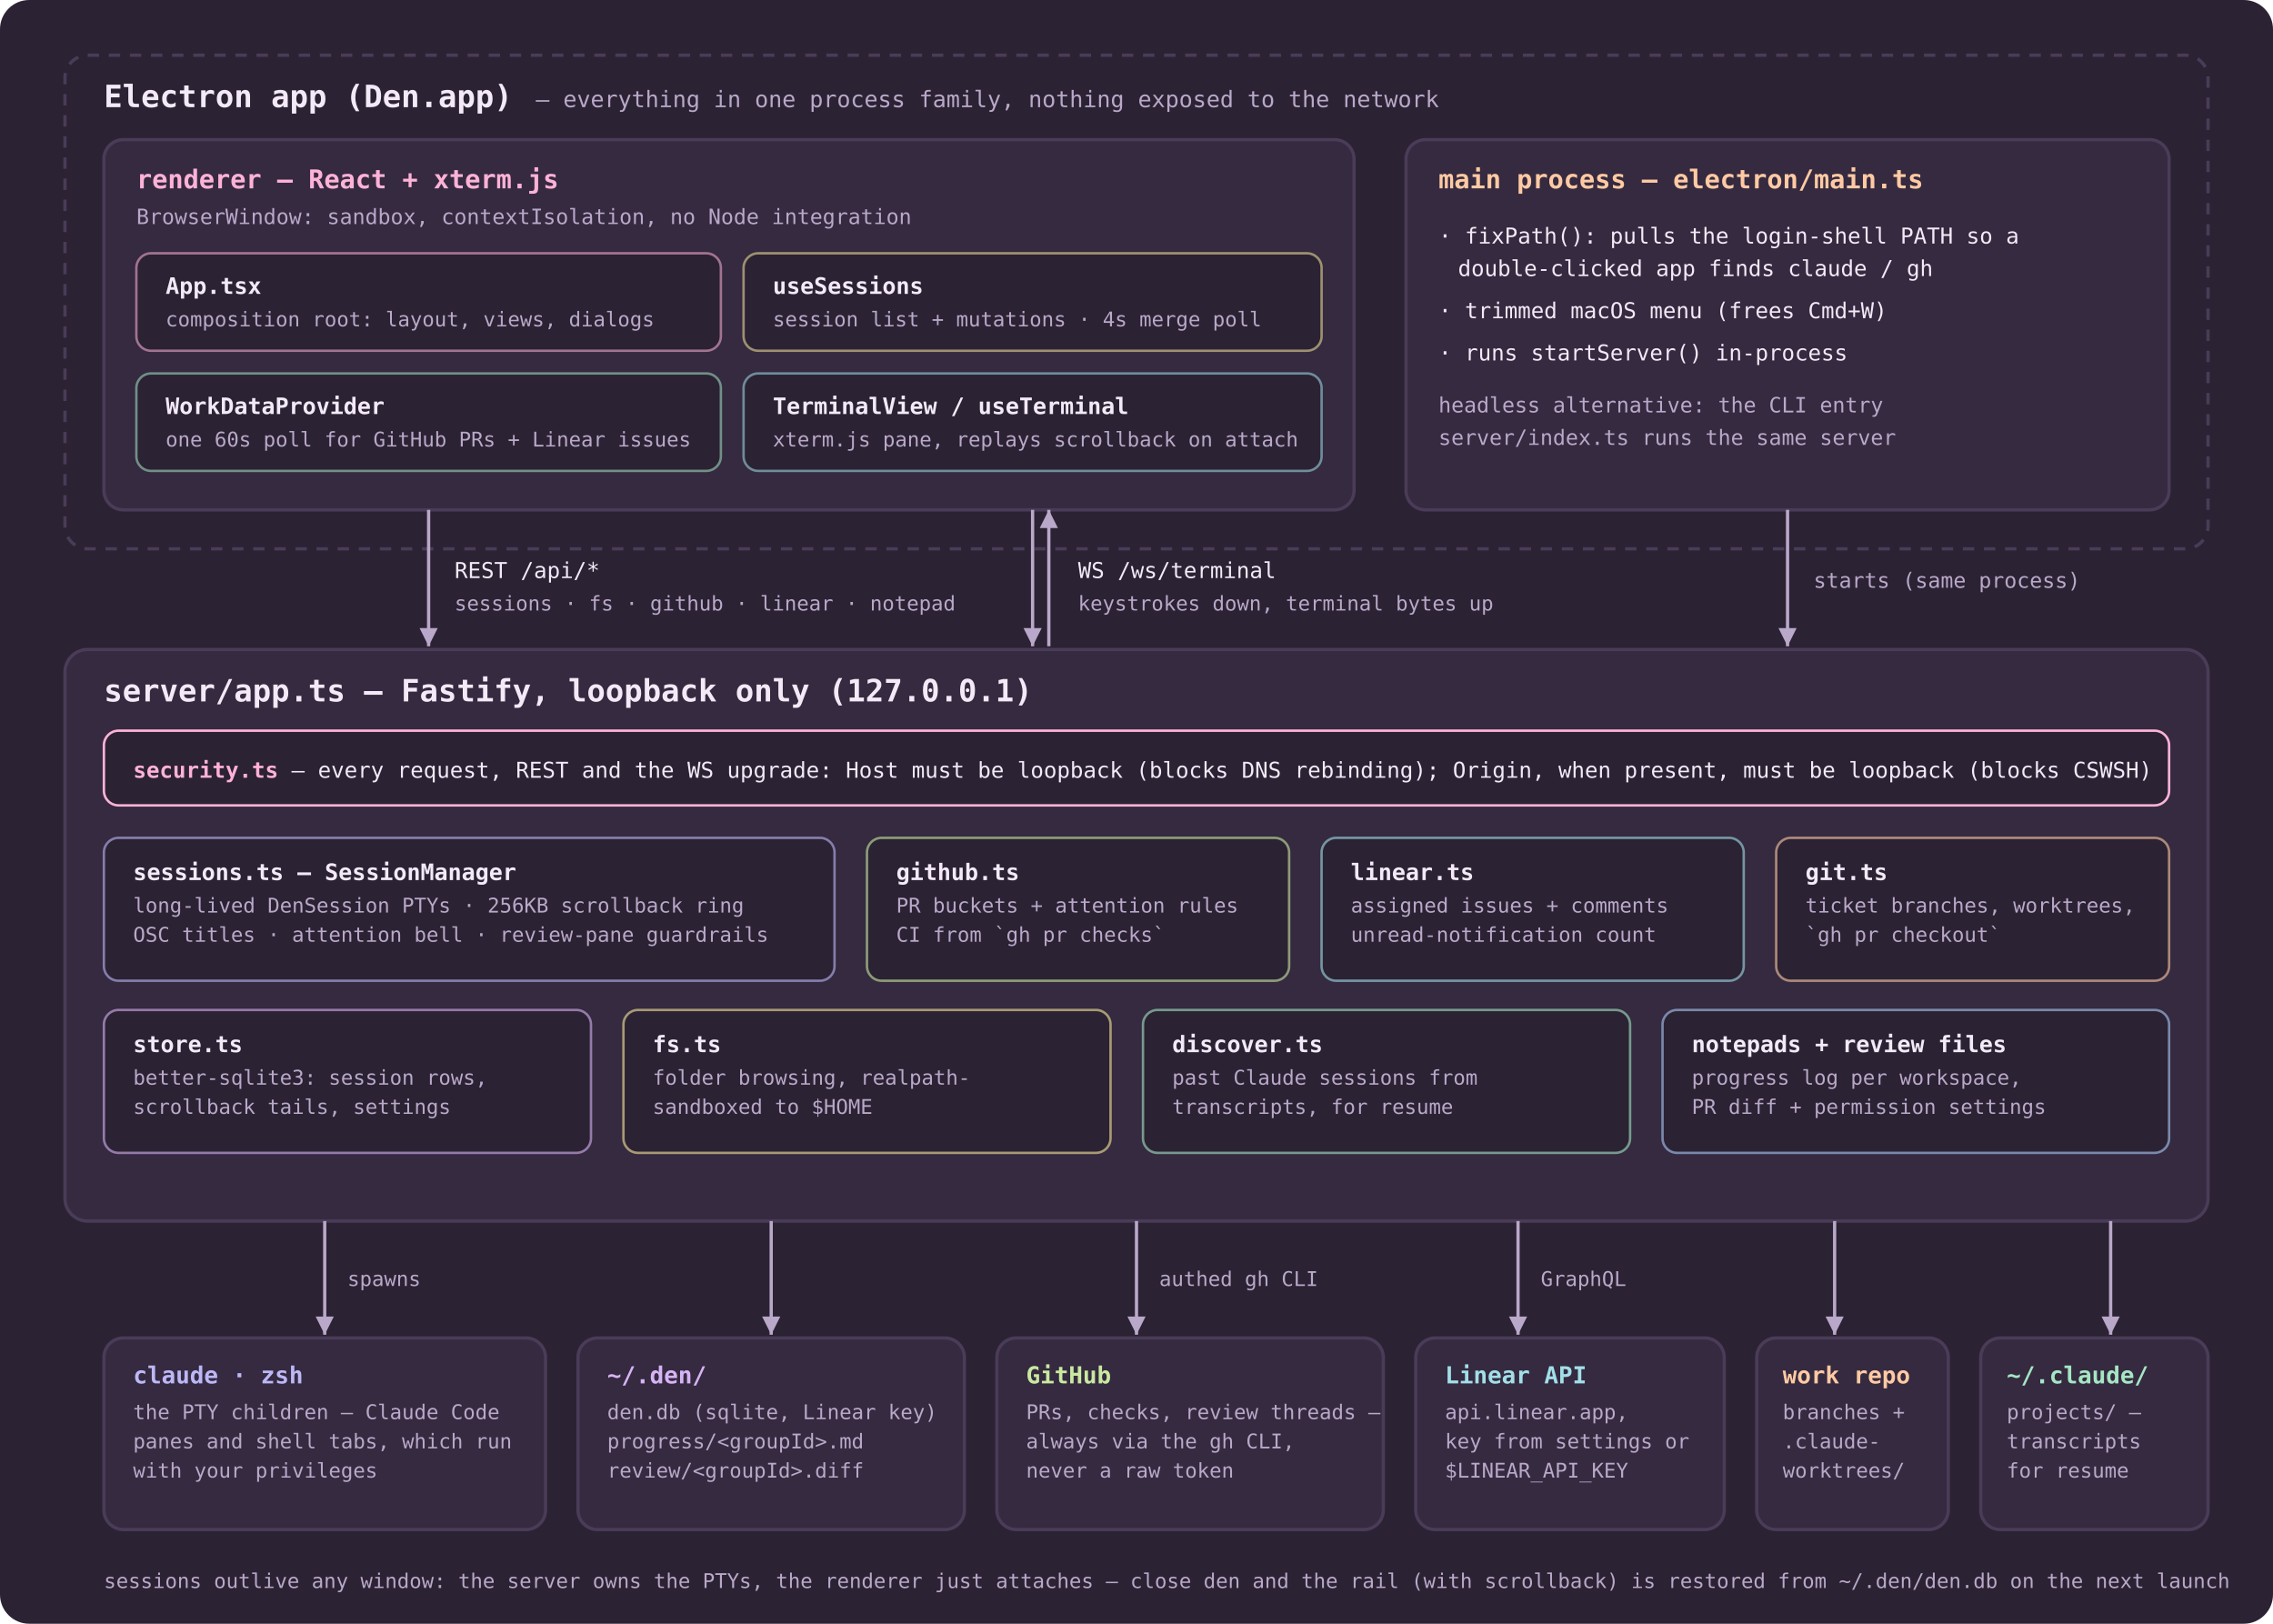
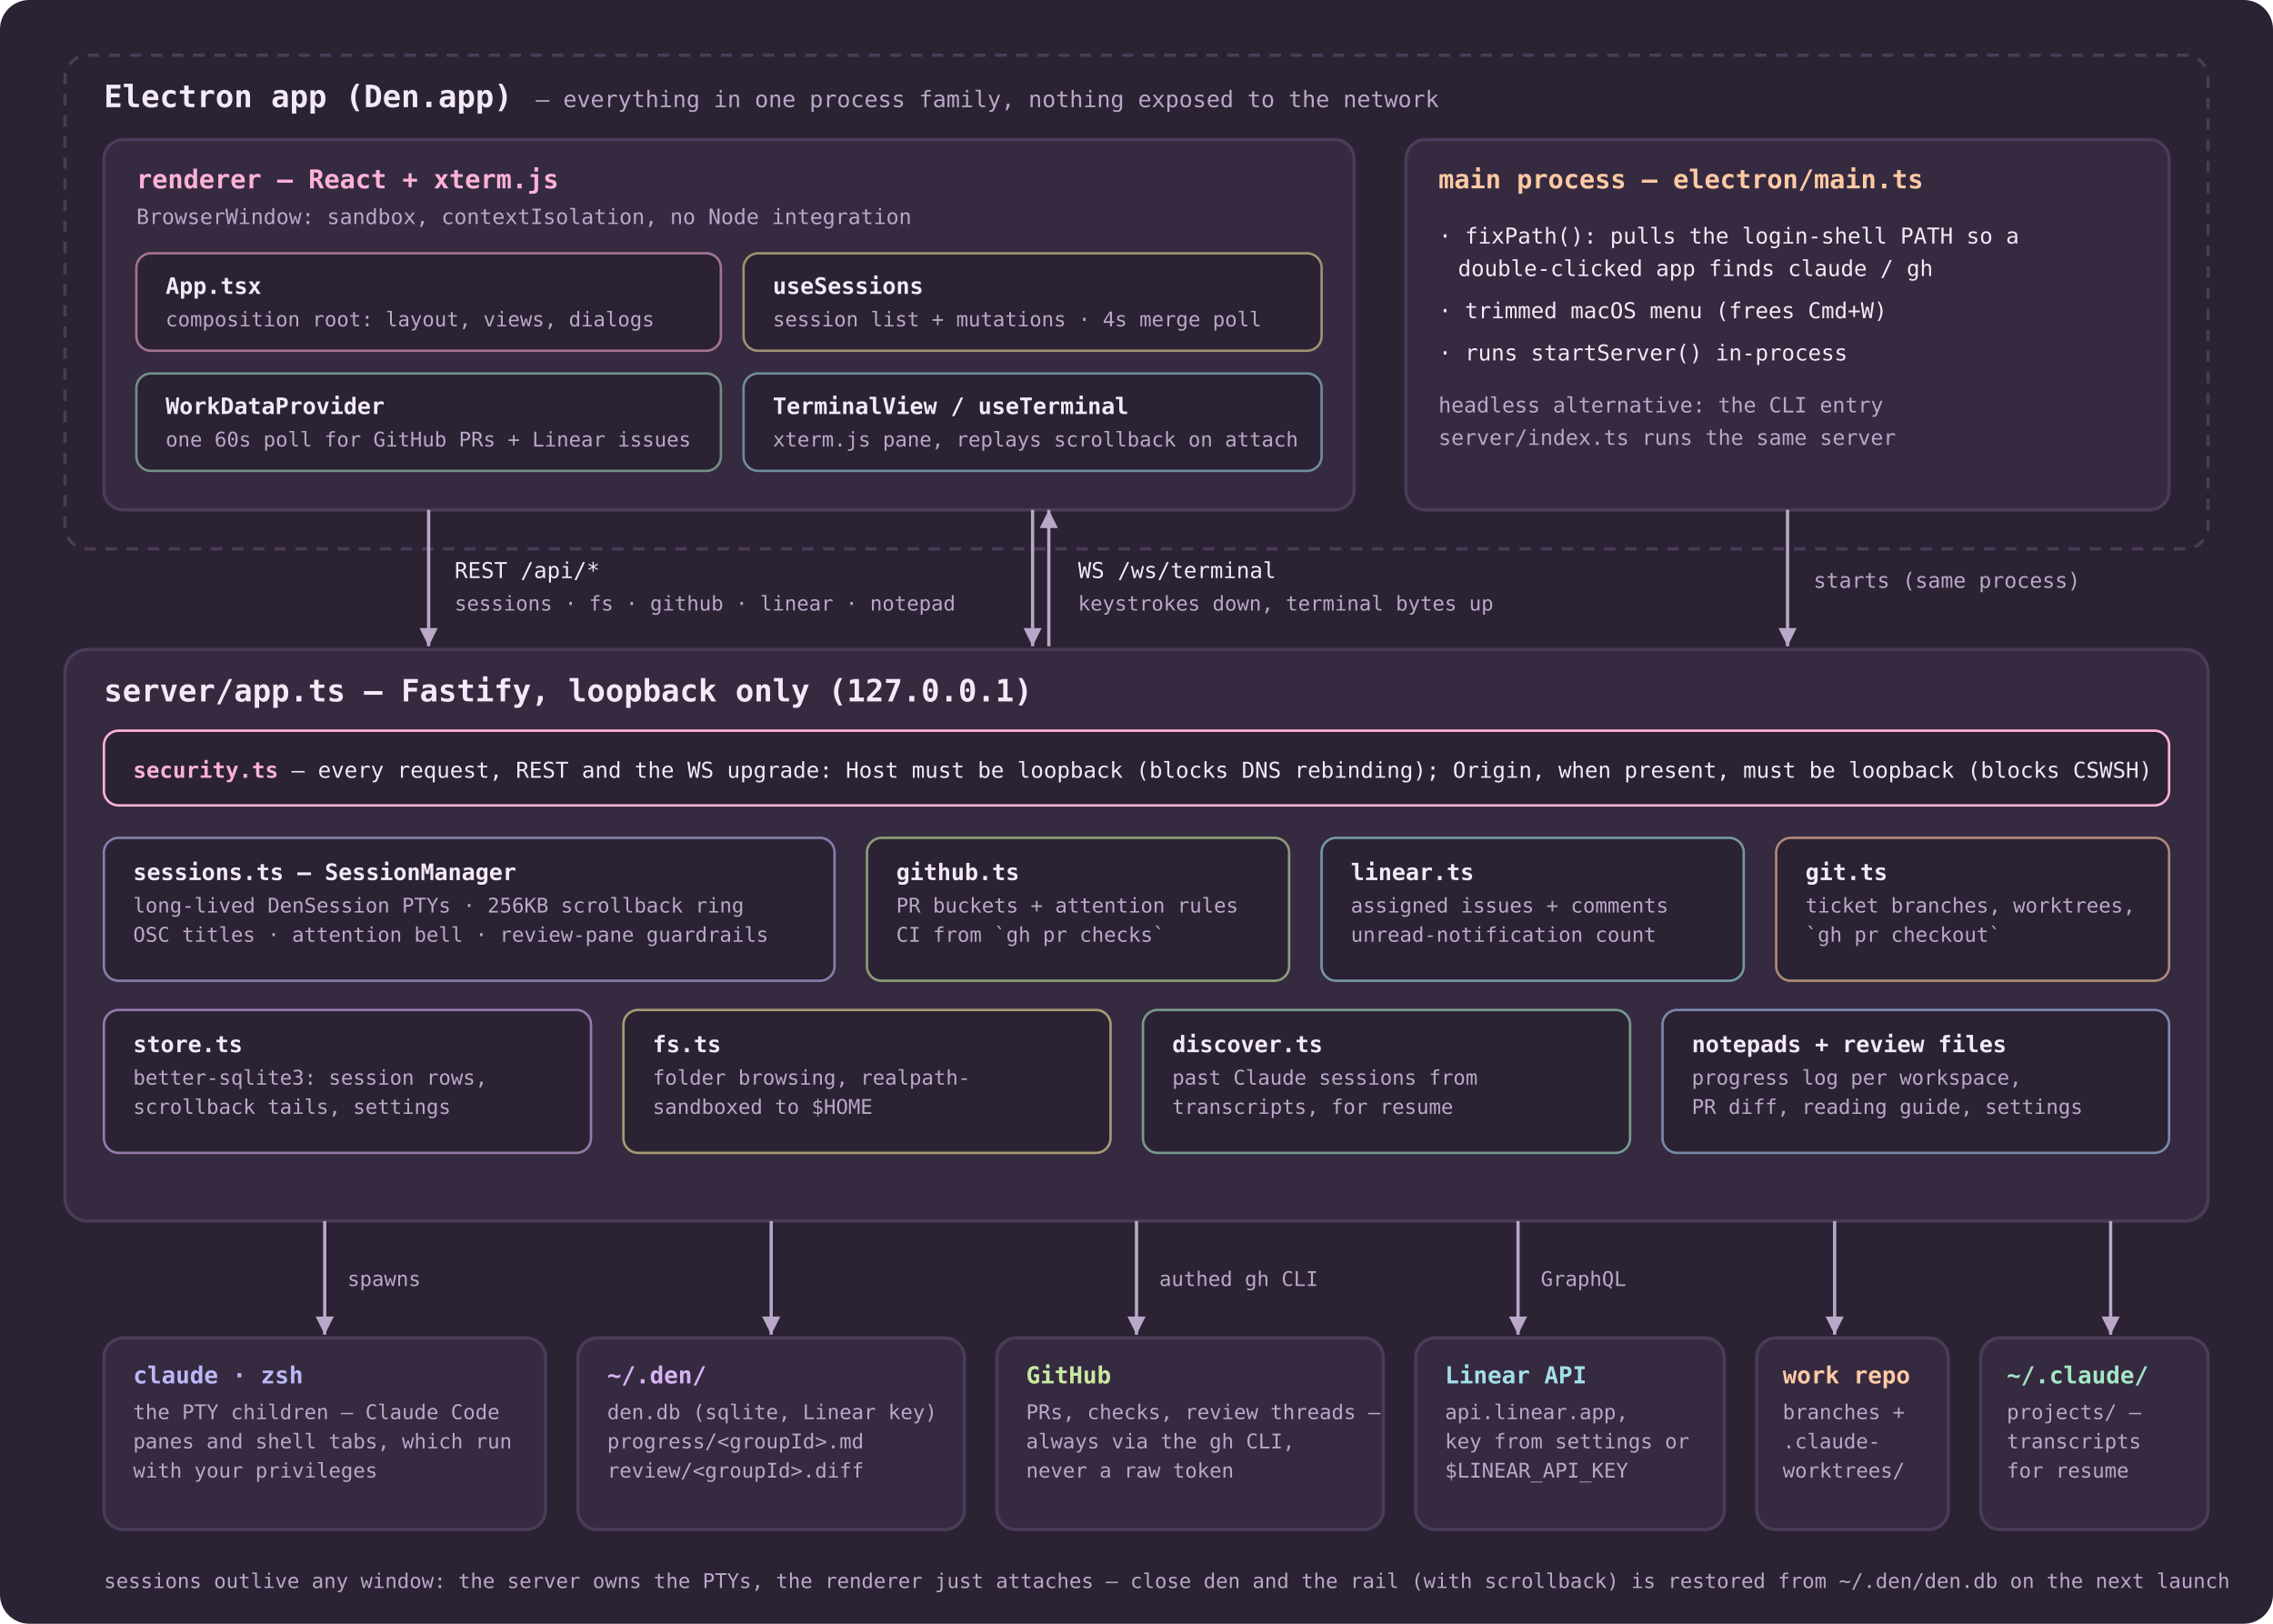
<svg xmlns="http://www.w3.org/2000/svg" viewBox="0 0 1400 1000" font-family="ui-monospace, 'SF Mono', Menlo, Consolas, monospace">
  <defs>
    <marker id="arrow" viewBox="0 0 10 10" refX="8" refY="5" markerWidth="7" markerHeight="7" orient="auto-start-reverse">
      <path d="M 0 1 L 8 5 L 0 9 z" fill="#b9a8c9" />
    </marker>
  </defs>
  <rect x="0" y="0" width="1400" height="1000" rx="18" fill="#2b2233" />
  <rect x="40" y="34" width="1320" height="304" rx="14" fill="none" stroke="#4a3c58" stroke-width="2" stroke-dasharray="7 6" />
  <text x="64" y="66" font-size="19" font-weight="bold" fill="#f3e9f7">Electron app (Den.app)</text>
  <text x="330" y="66" font-size="14" fill="#b9a8c9">— everything in one process family, nothing exposed to the network</text>
  <rect x="64" y="86" width="770" height="228" rx="12" fill="#352a40" stroke="#4a3c58" stroke-width="2" />
  <text x="84" y="116" font-size="16" font-weight="bold" fill="#ffb2d8">renderer — React + xterm.js</text>
  <text x="84" y="138" font-size="13" fill="#b9a8c9">BrowserWindow: sandbox, contextIsolation, no Node integration</text>
  <rect x="84" y="156" width="360" height="60" rx="9" fill="#2b2233" stroke="#ffb2d8" stroke-opacity="0.55" stroke-width="1.5" />
  <text x="102" y="181" font-size="14" font-weight="bold" fill="#f3e9f7">App.tsx</text>
  <text x="102" y="201" font-size="12.5" fill="#b9a8c9">composition root: layout, views, dialogs</text>
  <rect x="458" y="156" width="356" height="60" rx="9" fill="#2b2233" stroke="#f7e79c" stroke-opacity="0.55" stroke-width="1.5" />
  <text x="476" y="181" font-size="14" font-weight="bold" fill="#f3e9f7">useSessions</text>
  <text x="476" y="201" font-size="12.5" fill="#b9a8c9">session list + mutations · 4s merge poll</text>
  <rect x="84" y="230" width="360" height="60" rx="9" fill="#2b2233" stroke="#a5e6c4" stroke-opacity="0.55" stroke-width="1.5" />
  <text x="102" y="255" font-size="14" font-weight="bold" fill="#f3e9f7">WorkDataProvider</text>
  <text x="102" y="275" font-size="12.5" fill="#b9a8c9">one 60s poll for GitHub PRs + Linear issues</text>
  <rect x="458" y="230" width="356" height="60" rx="9" fill="#2b2233" stroke="#a2dfe8" stroke-opacity="0.55" stroke-width="1.5" />
  <text x="476" y="255" font-size="14" font-weight="bold" fill="#f3e9f7">TerminalView / useTerminal</text>
  <text x="476" y="275" font-size="12.5" fill="#b9a8c9">xterm.js pane, replays scrollback on attach</text>
  <rect x="866" y="86" width="470" height="228" rx="12" fill="#352a40" stroke="#4a3c58" stroke-width="2" />
  <text x="886" y="116" font-size="16" font-weight="bold" fill="#ffcaa3">main process — electron/main.ts</text>
  <text x="886" y="150" font-size="13.5" fill="#f3e9f7">· fixPath(): pulls the login-shell PATH so a</text>
  <text x="898" y="170" font-size="13.5" fill="#f3e9f7">double-clicked app finds claude / gh</text>
  <text x="886" y="196" font-size="13.5" fill="#f3e9f7">· trimmed macOS menu (frees Cmd+W)</text>
  <text x="886" y="222" font-size="13.5" fill="#f3e9f7">· runs startServer() in-process</text>
  <text x="886" y="254" font-size="13" fill="#b9a8c9">headless alternative: the CLI entry</text>
  <text x="886" y="274" font-size="13" fill="#b9a8c9">server/index.ts runs the same server</text>
  <line x1="264" y1="314" x2="264" y2="398" stroke="#b9a8c9" stroke-width="2" marker-end="url(#arrow)" />
  <text x="280" y="356" font-size="13.5" fill="#f3e9f7">REST /api/*</text>
  <text x="280" y="376" font-size="12.5" fill="#b9a8c9">sessions · fs · github · linear · notepad</text>
  <line x1="636" y1="314" x2="636" y2="398" stroke="#b9a8c9" stroke-width="2" marker-end="url(#arrow)" />
  <line x1="646" y1="398" x2="646" y2="314" stroke="#b9a8c9" stroke-width="2" marker-end="url(#arrow)" />
  <text x="664" y="356" font-size="13.5" fill="#f3e9f7">WS /ws/terminal</text>
  <text x="664" y="376" font-size="12.5" fill="#b9a8c9">keystrokes down, terminal bytes up</text>
  <line x1="1101" y1="314" x2="1101" y2="398" stroke="#b9a8c9" stroke-width="2" marker-end="url(#arrow)" />
  <text x="1117" y="362" font-size="13" fill="#b9a8c9">starts (same process)</text>
  <rect x="40" y="400" width="1320" height="352" rx="14" fill="#352a40" stroke="#4a3c58" stroke-width="2" />
  <text x="64" y="432" font-size="19" font-weight="bold" fill="#f3e9f7">server/app.ts — Fastify, loopback only (127.0.0.1)</text>
  <rect x="64" y="450" width="1272" height="46" rx="9" fill="#2b2233" stroke="#ffb2d8" stroke-width="1.5" />
  <text x="82" y="479" font-size="13.5" fill="#f3e9f7">
    <tspan font-weight="bold" fill="#ffb2d8">security.ts</tspan> — every request, REST and the WS upgrade: Host must be loopback (blocks DNS rebinding); Origin, when present, must be loopback (blocks CSWSH)</text>
  <rect x="64" y="516" width="450" height="88" rx="9" fill="#2b2233" stroke="#bcb8f6" stroke-opacity="0.6" stroke-width="1.5" />
  <text x="82" y="542" font-size="14" font-weight="bold" fill="#f3e9f7">sessions.ts — SessionManager</text>
  <text x="82" y="562" font-size="12.5" fill="#b9a8c9">long-lived DenSession PTYs · 256KB scrollback ring</text>
  <text x="82" y="580" font-size="12.5" fill="#b9a8c9">OSC titles · attention bell · review-pane guardrails</text>
  <rect x="534" y="516" width="260" height="88" rx="9" fill="#2b2233" stroke="#c9e9a0" stroke-opacity="0.6" stroke-width="1.5" />
  <text x="552" y="542" font-size="14" font-weight="bold" fill="#f3e9f7">github.ts</text>
  <text x="552" y="562" font-size="12.5" fill="#b9a8c9">PR buckets + attention rules</text>
  <text x="552" y="580" font-size="12.5" fill="#b9a8c9">CI from `gh pr checks`</text>
  <rect x="814" y="516" width="260" height="88" rx="9" fill="#2b2233" stroke="#a2dfe8" stroke-opacity="0.6" stroke-width="1.5" />
  <text x="832" y="542" font-size="14" font-weight="bold" fill="#f3e9f7">linear.ts</text>
  <text x="832" y="562" font-size="12.5" fill="#b9a8c9">assigned issues + comments</text>
  <text x="832" y="580" font-size="12.5" fill="#b9a8c9">unread-notification count</text>
  <rect x="1094" y="516" width="242" height="88" rx="9" fill="#2b2233" stroke="#ffcaa3" stroke-opacity="0.6" stroke-width="1.5" />
  <text x="1112" y="542" font-size="14" font-weight="bold" fill="#f3e9f7">git.ts</text>
  <text x="1112" y="562" font-size="12.5" fill="#b9a8c9">ticket branches, worktrees,</text>
  <text x="1112" y="580" font-size="12.5" fill="#b9a8c9">`gh pr checkout`</text>
  <rect x="64" y="622" width="300" height="88" rx="9" fill="#2b2233" stroke="#d7b3f4" stroke-opacity="0.6" stroke-width="1.5" />
  <text x="82" y="648" font-size="14" font-weight="bold" fill="#f3e9f7">store.ts</text>
  <text x="82" y="668" font-size="12.5" fill="#b9a8c9">better-sqlite3: session rows,</text>
  <text x="82" y="686" font-size="12.5" fill="#b9a8c9">scrollback tails, settings</text>
  <rect x="384" y="622" width="300" height="88" rx="9" fill="#2b2233" stroke="#f7e79c" stroke-opacity="0.6" stroke-width="1.5" />
  <text x="402" y="648" font-size="14" font-weight="bold" fill="#f3e9f7">fs.ts</text>
  <text x="402" y="668" font-size="12.5" fill="#b9a8c9">folder browsing, realpath-</text>
  <text x="402" y="686" font-size="12.5" fill="#b9a8c9">sandboxed to $HOME</text>
  <rect x="704" y="622" width="300" height="88" rx="9" fill="#2b2233" stroke="#a5e6c4" stroke-opacity="0.6" stroke-width="1.5" />
  <text x="722" y="648" font-size="14" font-weight="bold" fill="#f3e9f7">discover.ts</text>
  <text x="722" y="668" font-size="12.5" fill="#b9a8c9">past Claude sessions from</text>
  <text x="722" y="686" font-size="12.5" fill="#b9a8c9">transcripts, for resume</text>
  <rect x="1024" y="622" width="312" height="88" rx="9" fill="#2b2233" stroke="#abc9f6" stroke-opacity="0.6" stroke-width="1.5" />
  <text x="1042" y="648" font-size="14" font-weight="bold" fill="#f3e9f7">notepads + review files</text>
  <text x="1042" y="668" font-size="12.5" fill="#b9a8c9">progress log per workspace,</text>
-   <text x="1042" y="686" font-size="12.5" fill="#b9a8c9">PR diff + permission settings</text>
+   <text x="1042" y="686" font-size="12.5" fill="#b9a8c9">PR diff, reading guide, settings</text>
  <line x1="200" y1="752" x2="200" y2="822" stroke="#b9a8c9" stroke-width="2" marker-end="url(#arrow)" />
  <text x="214" y="792" font-size="12.5" fill="#b9a8c9">spawns</text>
  <line x1="475" y1="752" x2="475" y2="822" stroke="#b9a8c9" stroke-width="2" marker-end="url(#arrow)" />
  <line x1="700" y1="752" x2="700" y2="822" stroke="#b9a8c9" stroke-width="2" marker-end="url(#arrow)" />
  <text x="714" y="792" font-size="12.5" fill="#b9a8c9">authed gh CLI</text>
  <line x1="935" y1="752" x2="935" y2="822" stroke="#b9a8c9" stroke-width="2" marker-end="url(#arrow)" />
  <text x="949" y="792" font-size="12.5" fill="#b9a8c9">GraphQL</text>
  <line x1="1130" y1="752" x2="1130" y2="822" stroke="#b9a8c9" stroke-width="2" marker-end="url(#arrow)" />
  <line x1="1300" y1="752" x2="1300" y2="822" stroke="#b9a8c9" stroke-width="2" marker-end="url(#arrow)" />
  <rect x="64" y="824" width="272" height="118" rx="12" fill="#352a40" stroke="#4a3c58" stroke-width="2" />
  <text x="82" y="852" font-size="14.5" font-weight="bold" fill="#bcb8f6">claude · zsh</text>
  <text x="82" y="874" font-size="12.5" fill="#b9a8c9">the PTY children — Claude Code</text>
  <text x="82" y="892" font-size="12.5" fill="#b9a8c9">panes and shell tabs, which run</text>
  <text x="82" y="910" font-size="12.5" fill="#b9a8c9">with your privileges</text>
  <rect x="356" y="824" width="238" height="118" rx="12" fill="#352a40" stroke="#4a3c58" stroke-width="2" />
  <text x="374" y="852" font-size="14.5" font-weight="bold" fill="#d7b3f4">~/.den/</text>
  <text x="374" y="874" font-size="12.5" fill="#b9a8c9">den.db (sqlite, Linear key)</text>
  <text x="374" y="892" font-size="12.5" fill="#b9a8c9">progress/&lt;groupId&gt;.md</text>
  <text x="374" y="910" font-size="12.5" fill="#b9a8c9">review/&lt;groupId&gt;.diff</text>
  <rect x="614" y="824" width="238" height="118" rx="12" fill="#352a40" stroke="#4a3c58" stroke-width="2" />
  <text x="632" y="852" font-size="14.5" font-weight="bold" fill="#c9e9a0">GitHub</text>
  <text x="632" y="874" font-size="12.5" fill="#b9a8c9">PRs, checks, review threads —</text>
  <text x="632" y="892" font-size="12.5" fill="#b9a8c9">always via the gh CLI,</text>
  <text x="632" y="910" font-size="12.5" fill="#b9a8c9">never a raw token</text>
  <rect x="872" y="824" width="190" height="118" rx="12" fill="#352a40" stroke="#4a3c58" stroke-width="2" />
  <text x="890" y="852" font-size="14.5" font-weight="bold" fill="#a2dfe8">Linear API</text>
  <text x="890" y="874" font-size="12.5" fill="#b9a8c9">api.linear.app,</text>
  <text x="890" y="892" font-size="12.5" fill="#b9a8c9">key from settings or</text>
  <text x="890" y="910" font-size="12.5" fill="#b9a8c9">$LINEAR_API_KEY</text>
  <rect x="1082" y="824" width="118" height="118" rx="12" fill="#352a40" stroke="#4a3c58" stroke-width="2" />
  <text x="1098" y="852" font-size="14.5" font-weight="bold" fill="#ffcaa3">work repo</text>
  <text x="1098" y="874" font-size="12.5" fill="#b9a8c9">branches +</text>
  <text x="1098" y="892" font-size="12.5" fill="#b9a8c9">.claude-</text>
  <text x="1098" y="910" font-size="12.5" fill="#b9a8c9">worktrees/</text>
  <rect x="1220" y="824" width="140" height="118" rx="12" fill="#352a40" stroke="#4a3c58" stroke-width="2" />
  <text x="1236" y="852" font-size="14.5" font-weight="bold" fill="#a5e6c4">~/.claude/</text>
  <text x="1236" y="874" font-size="12.5" fill="#b9a8c9">projects/ —</text>
  <text x="1236" y="892" font-size="12.5" fill="#b9a8c9">transcripts</text>
  <text x="1236" y="910" font-size="12.5" fill="#b9a8c9">for resume</text>
  <text x="64" y="978" font-size="12.5" fill="#b9a8c9">sessions outlive any window: the server owns the PTYs, the renderer just attaches — close den and the rail (with scrollback) is restored from ~/.den/den.db on the next launch</text>
</svg>
